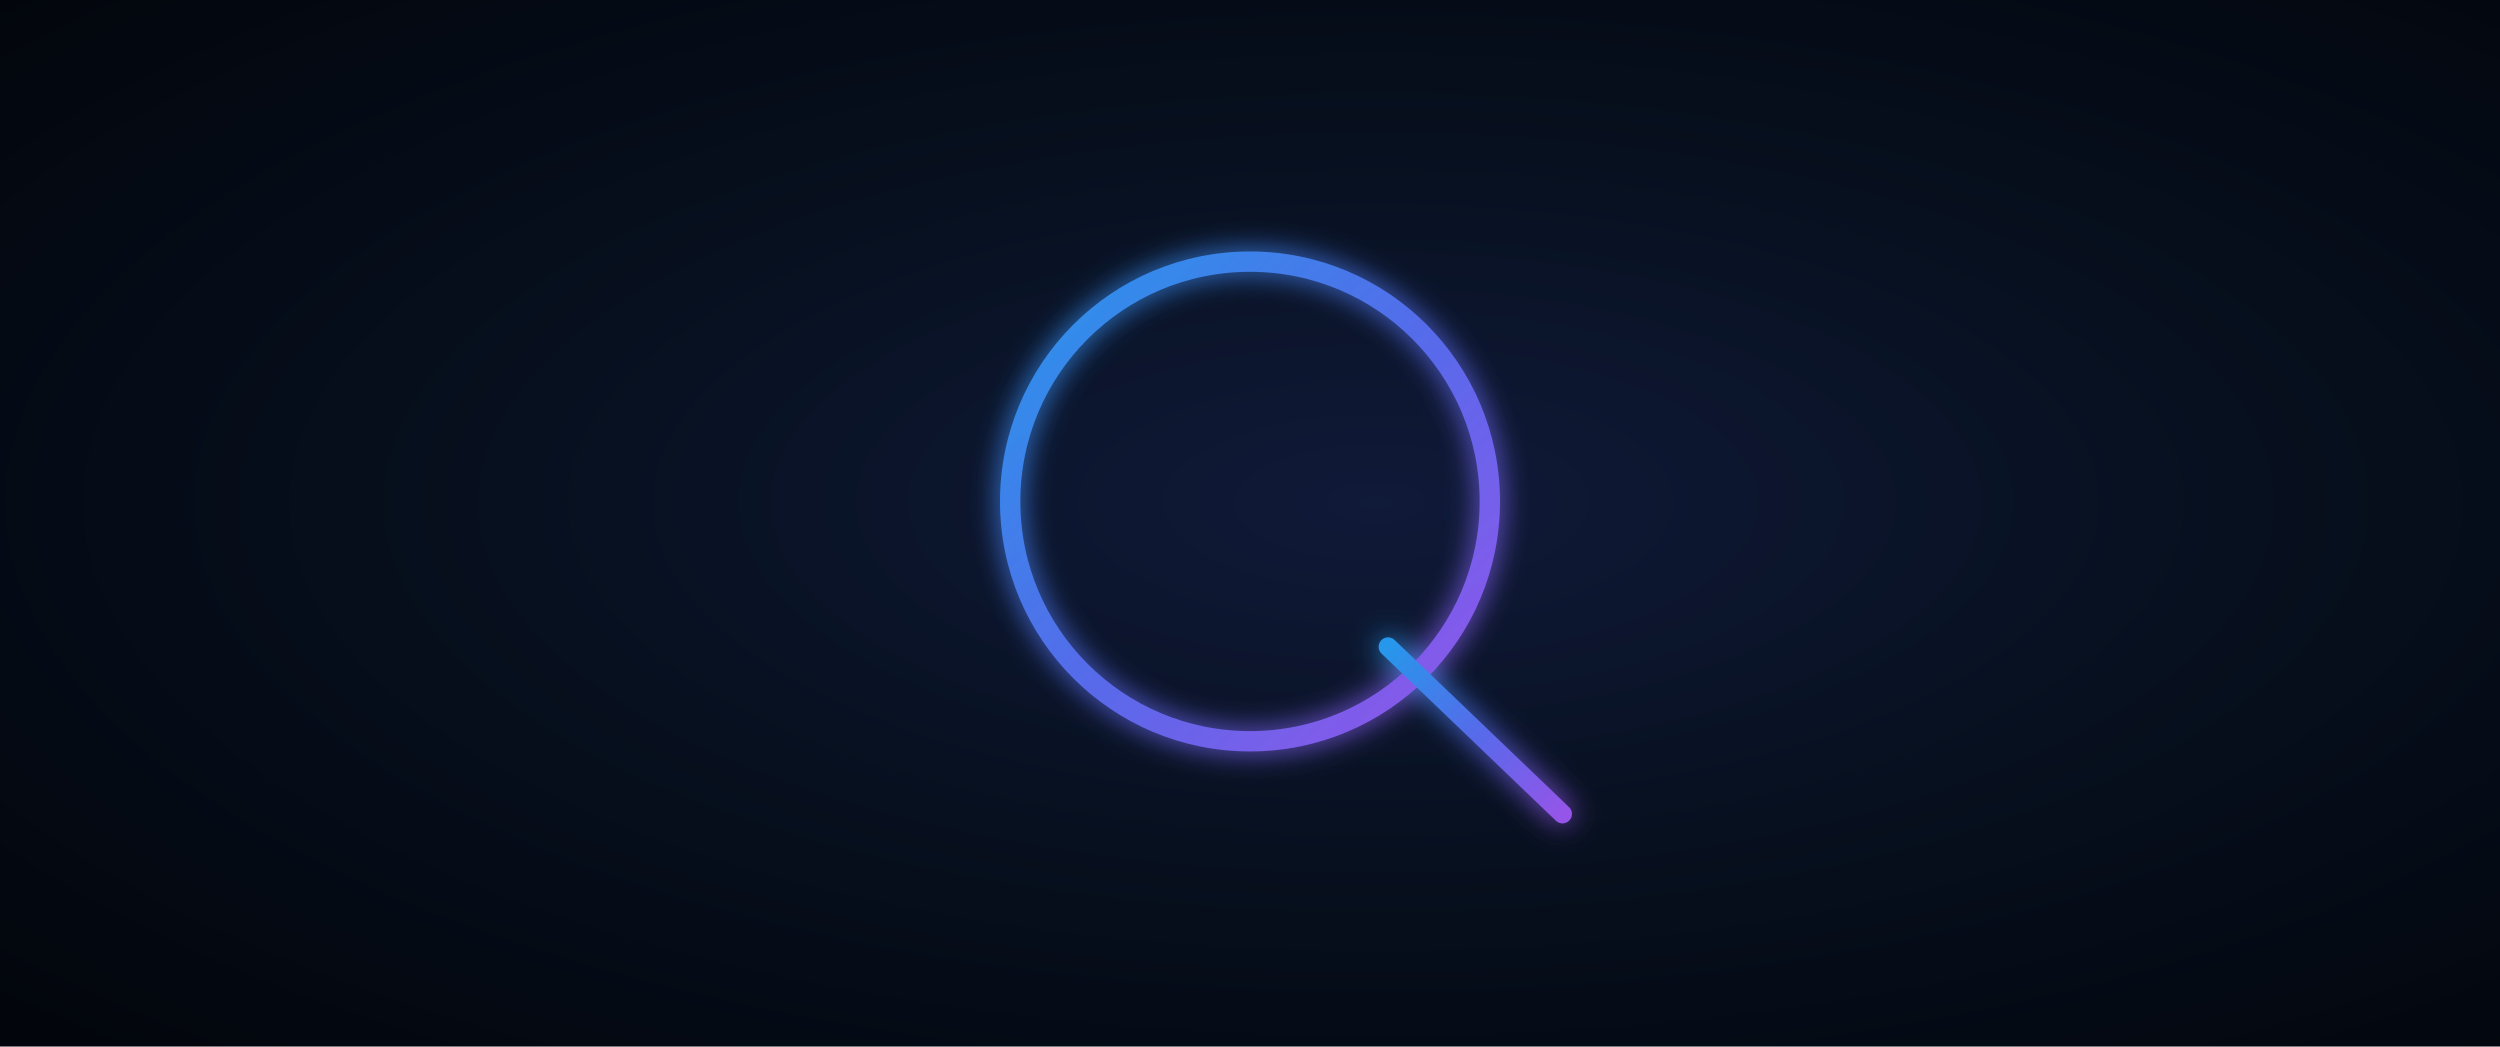
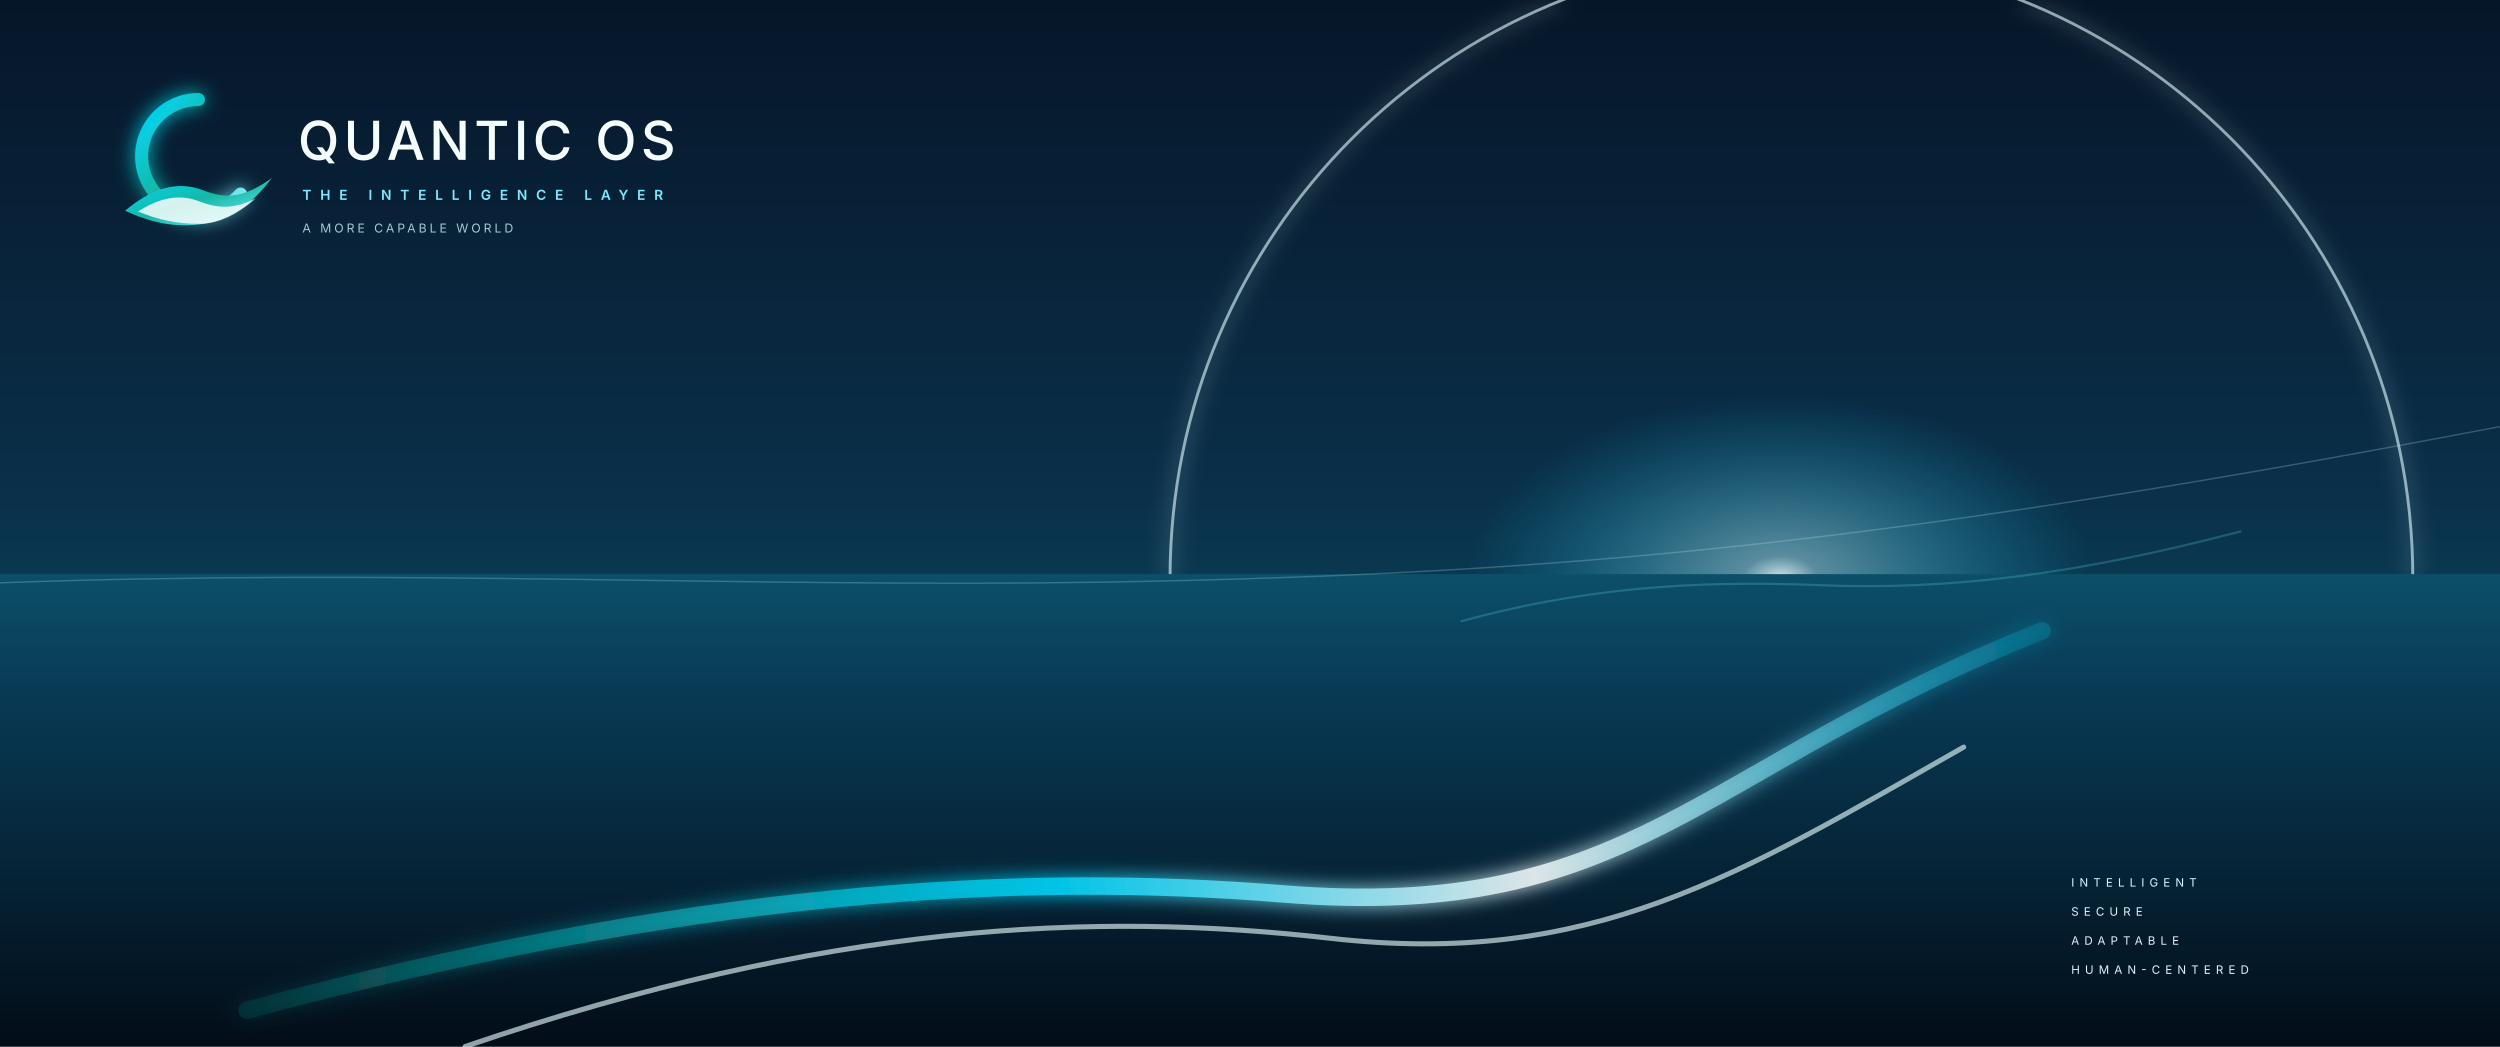
- <svg xmlns="http://www.w3.org/2000/svg" width="3440" height="1440" viewBox="0 0 3440 1440">
+ <svg xmlns="http://www.w3.org/2000/svg" width="3440" height="1440" viewBox="0 0 3440 1440" role="img" aria-labelledby="t d">
  <defs>
-     <radialGradient id="bg" cx="55%" cy="48%" r="75%">
-       <stop offset="0" stop-color="#101a39" />
-       <stop offset="0.45" stop-color="#07101f" />
-       <stop offset="1" stop-color="#02050b" />
+     <linearGradient id="sky" x1="0" y1="0" x2="0" y2="1">
+       <stop stop-color="#061629" />
+       <stop offset=".46" stop-color="#0A2F49" />
+       <stop offset=".73" stop-color="#0B4961" />
+       <stop offset="1" stop-color="#061629" />
+     </linearGradient>
+     <linearGradient id="sea" x1="0" y1="0" x2="0" y2="1">
+       <stop stop-color="#0C4F68" />
+       <stop offset=".25" stop-color="#083A55" />
+       <stop offset="1" stop-color="#030D18" />
+     </linearGradient>
+     <linearGradient id="wake" x1="0" y1="0" x2="1" y2="0">
+       <stop stop-color="#14B8A6" stop-opacity=".15" />
+       <stop offset=".45" stop-color="#00D9FF" />
+       <stop offset=".72" stop-color="#F8FFFF" />
+       <stop offset="1" stop-color="#00D9FF" stop-opacity=".2" />
+     </linearGradient>
+     <radialGradient id="sun">
+       <stop stop-color="#fff" stop-opacity=".95" />
+       <stop offset=".12" stop-color="#BDF5FF" stop-opacity=".5" />
+       <stop offset="1" stop-color="#00D9FF" stop-opacity="0" />
    </radialGradient>
-     <linearGradient id="q" x1="0" y1="0" x2="1" y2="1">
-       <stop offset="0" stop-color="#2aa5ff" />
-       <stop offset="0.52" stop-color="#5f73ff" />
-       <stop offset="1" stop-color="#a45cff" />
+     <linearGradient id="mark" x1="0" y1="0" x2="1" y2="1">
+       <stop stop-color="#00D9FF" />
+       <stop offset=".48" stop-color="#14B8A6" />
+       <stop offset="1" stop-color="#87F1FF" />
    </linearGradient>
-     <filter id="glow">
-       <feGaussianBlur stdDeviation="20" result="b" />
+     <filter id="glow" x="-40%" y="-40%" width="180%" height="180%">
+       <feGaussianBlur stdDeviation="13" result="b" />
      <feMerge>
        <feMergeNode in="b" />
        <feMergeNode in="SourceGraphic" />
      </feMerge>
    </filter>
+     <filter id="soft">
+       <feGaussianBlur stdDeviation="45" />
+     </filter>
  </defs>
-   <rect width="3440" height="1440" fill="url(#bg)" />
-   <g transform="translate(1720 690)" fill="none" stroke="url(#q)" filter="url(#glow)" opacity="0.9">
-     <circle r="330" stroke-width="28" />
-     <path d="M190 200 L430 430" stroke-width="26" stroke-linecap="round" />
+   <rect width="3440" height="1440" fill="url(#sky)" />
+   <ellipse cx="2450" cy="795" rx="430" ry="250" fill="url(#sun)" opacity=".9" />
+   <path d="M1610 795a855 855 0 0 1 1710 0" fill="none" stroke="#DDFBFF" stroke-width="4" opacity=".64" filter="url(#glow)" />
+   <rect y="790" width="3440" height="650" fill="url(#sea)" />
+   <path d="M0 802c540-20 1020 7 1520-1 642-11 1080-54 1920-214" fill="none" stroke="#BEEEF5" stroke-width="2" opacity=".24" />
+   <path d="M340 1390c610-164 1058-190 1425-160 482 39 569-173 1045-362" fill="none" stroke="url(#wake)" stroke-width="24" stroke-linecap="round" filter="url(#glow)" opacity=".88" />
+   <path d="M640 1440c499-170 864-186 1190-149 359 41 561-86 872-263" fill="none" stroke="#E8FFFF" stroke-width="7" stroke-linecap="round" opacity=".62" />
+   <path d="M2010 855c160-44 312-57 489-50 183 8 360-15 585-74" fill="none" stroke="#66EAF3" stroke-width="3" opacity=".22" />
+   <g transform="translate(145 113)">
+     <path d="M128 24a78 78 0 1 0 58 130" fill="none" stroke="url(#mark)" stroke-width="18" stroke-linecap="round" filter="url(#glow)" />
+     <path d="M27 177c37-31 72-42 108-28 34 13 57 9 94-17-27 36-58 58-94 63-39 6-73-2-108-18Z" fill="url(#mark)" />
+     <path d="M45 178c31-20 58-24 84-14 28 11 50 10 78-4-28 24-53 35-79 35-30 0-57-6-83-17Z" fill="#fff" opacity=".82" />
  </g>
+   <text x="410" y="220" fill="#F5FDFF" font-family="Space Grotesk,Inter,Arial,sans-serif" font-size="74" font-weight="500" letter-spacing="6">QUANTIC OS</text>
+   <text x="416" y="275" fill="#7FEAFF" font-family="Inter,Arial,sans-serif" font-size="19" font-weight="600" letter-spacing="12">THE INTELLIGENCE LAYER</text>
+   <text x="416" y="320" fill="#A7C8D2" font-family="Inter,Arial,sans-serif" font-size="17" letter-spacing="4">A MORE CAPABLE WORLD</text>
+   <text x="2850" y="1220" fill="#D9F8FF" font-family="Inter,Arial,sans-serif" font-size="16" letter-spacing="7">INTELLIGENT</text>
+   <text x="2850" y="1260" fill="#D9F8FF" font-family="Inter,Arial,sans-serif" font-size="16" letter-spacing="7">SECURE</text>
+   <text x="2850" y="1300" fill="#D9F8FF" font-family="Inter,Arial,sans-serif" font-size="16" letter-spacing="7">ADAPTABLE</text>
+   <text x="2850" y="1340" fill="#D9F8FF" font-family="Inter,Arial,sans-serif" font-size="16" letter-spacing="7">HUMAN-CENTERED</text>
</svg>
